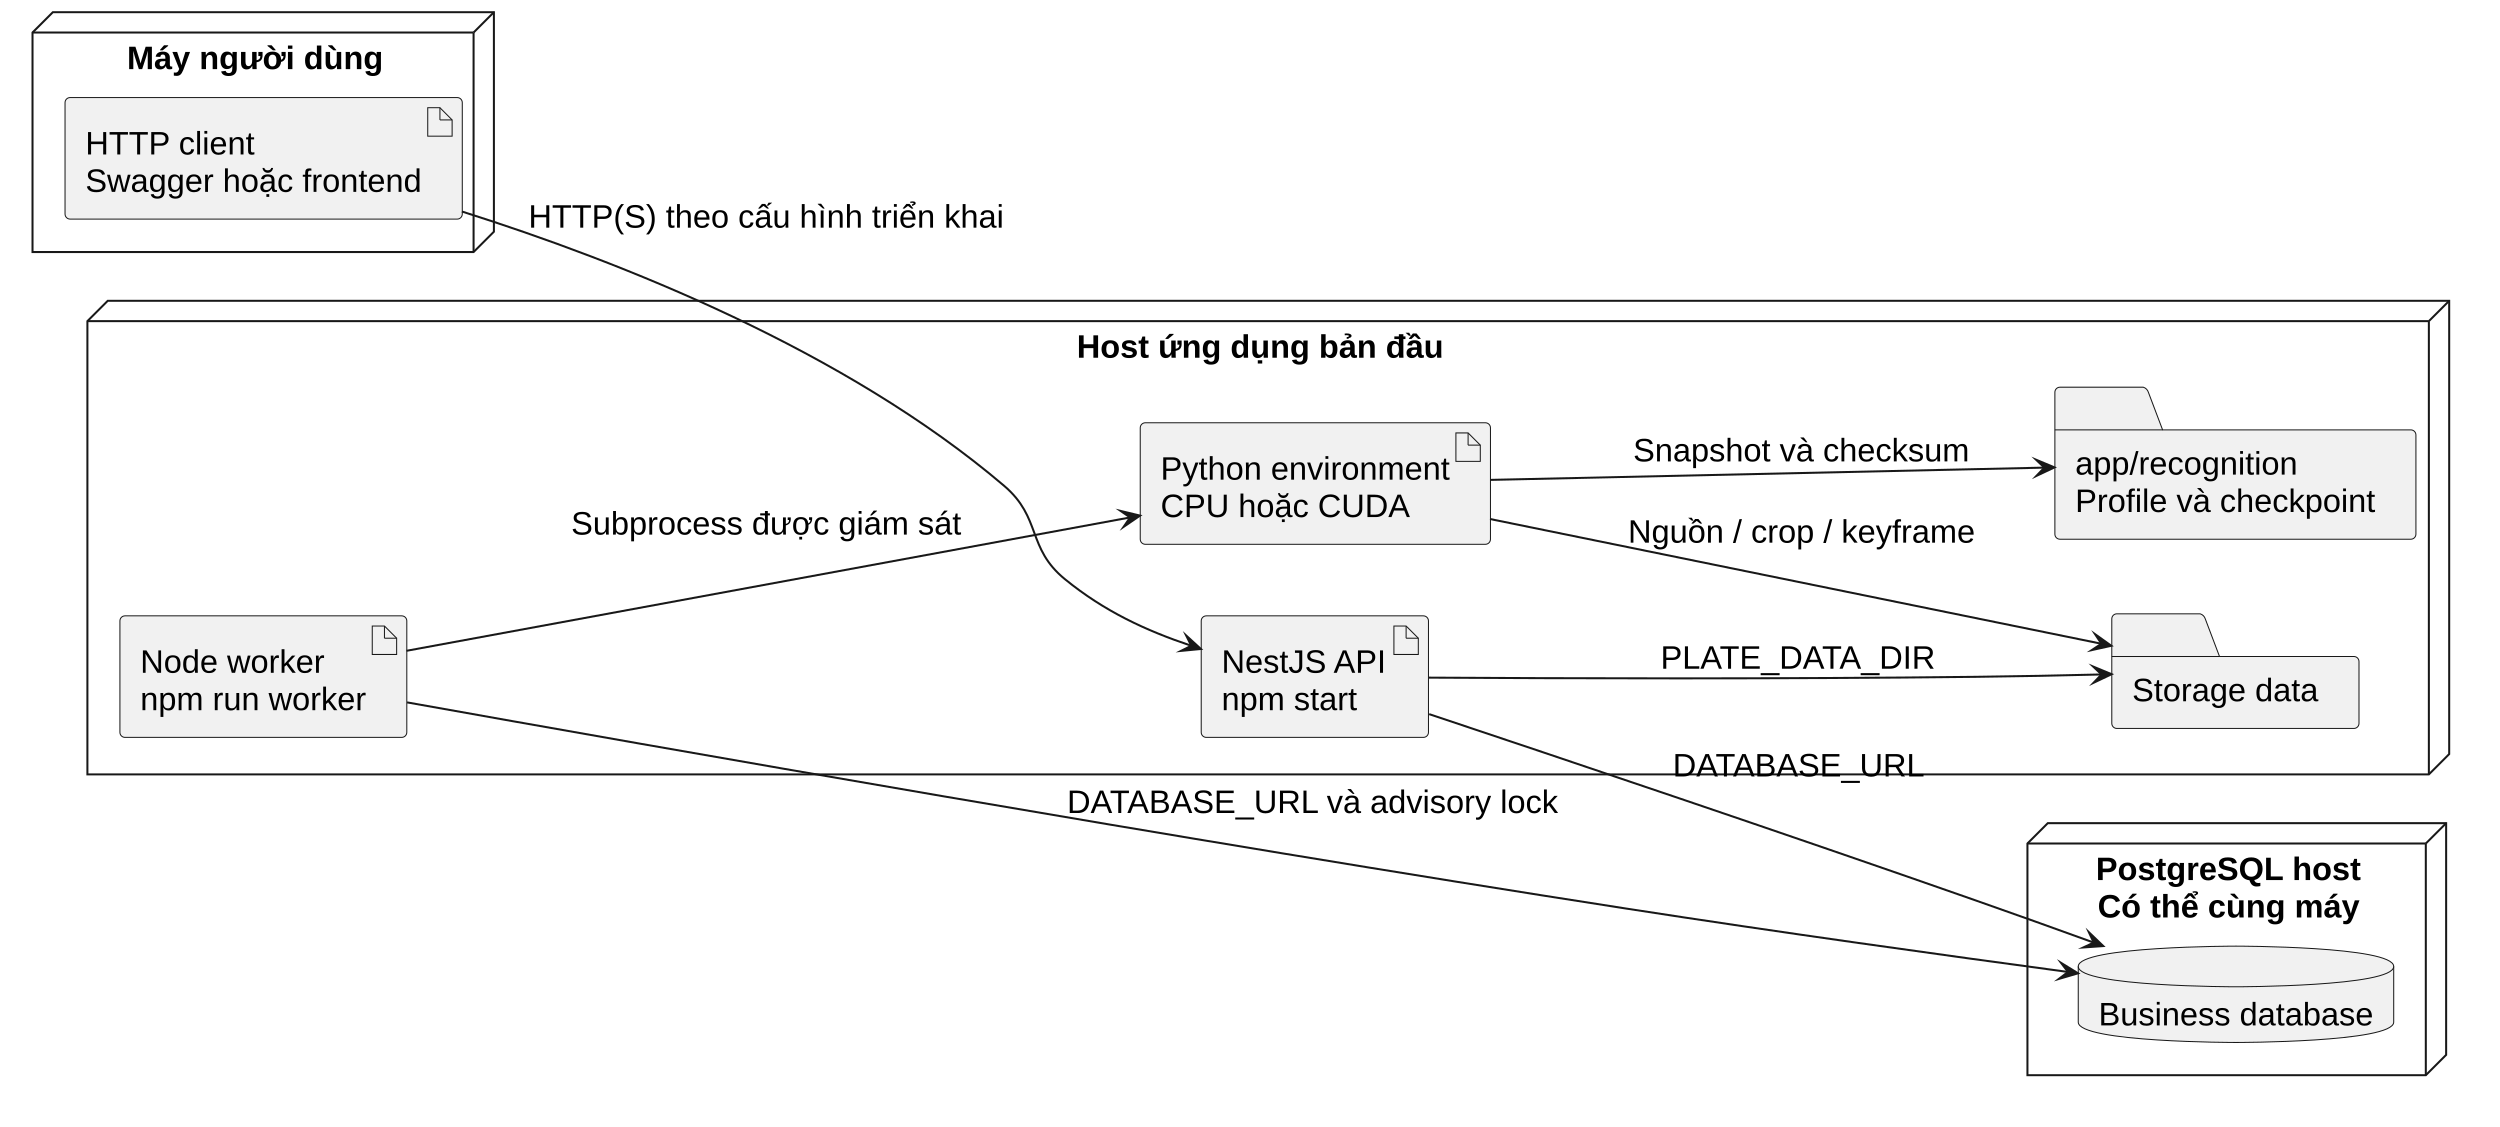
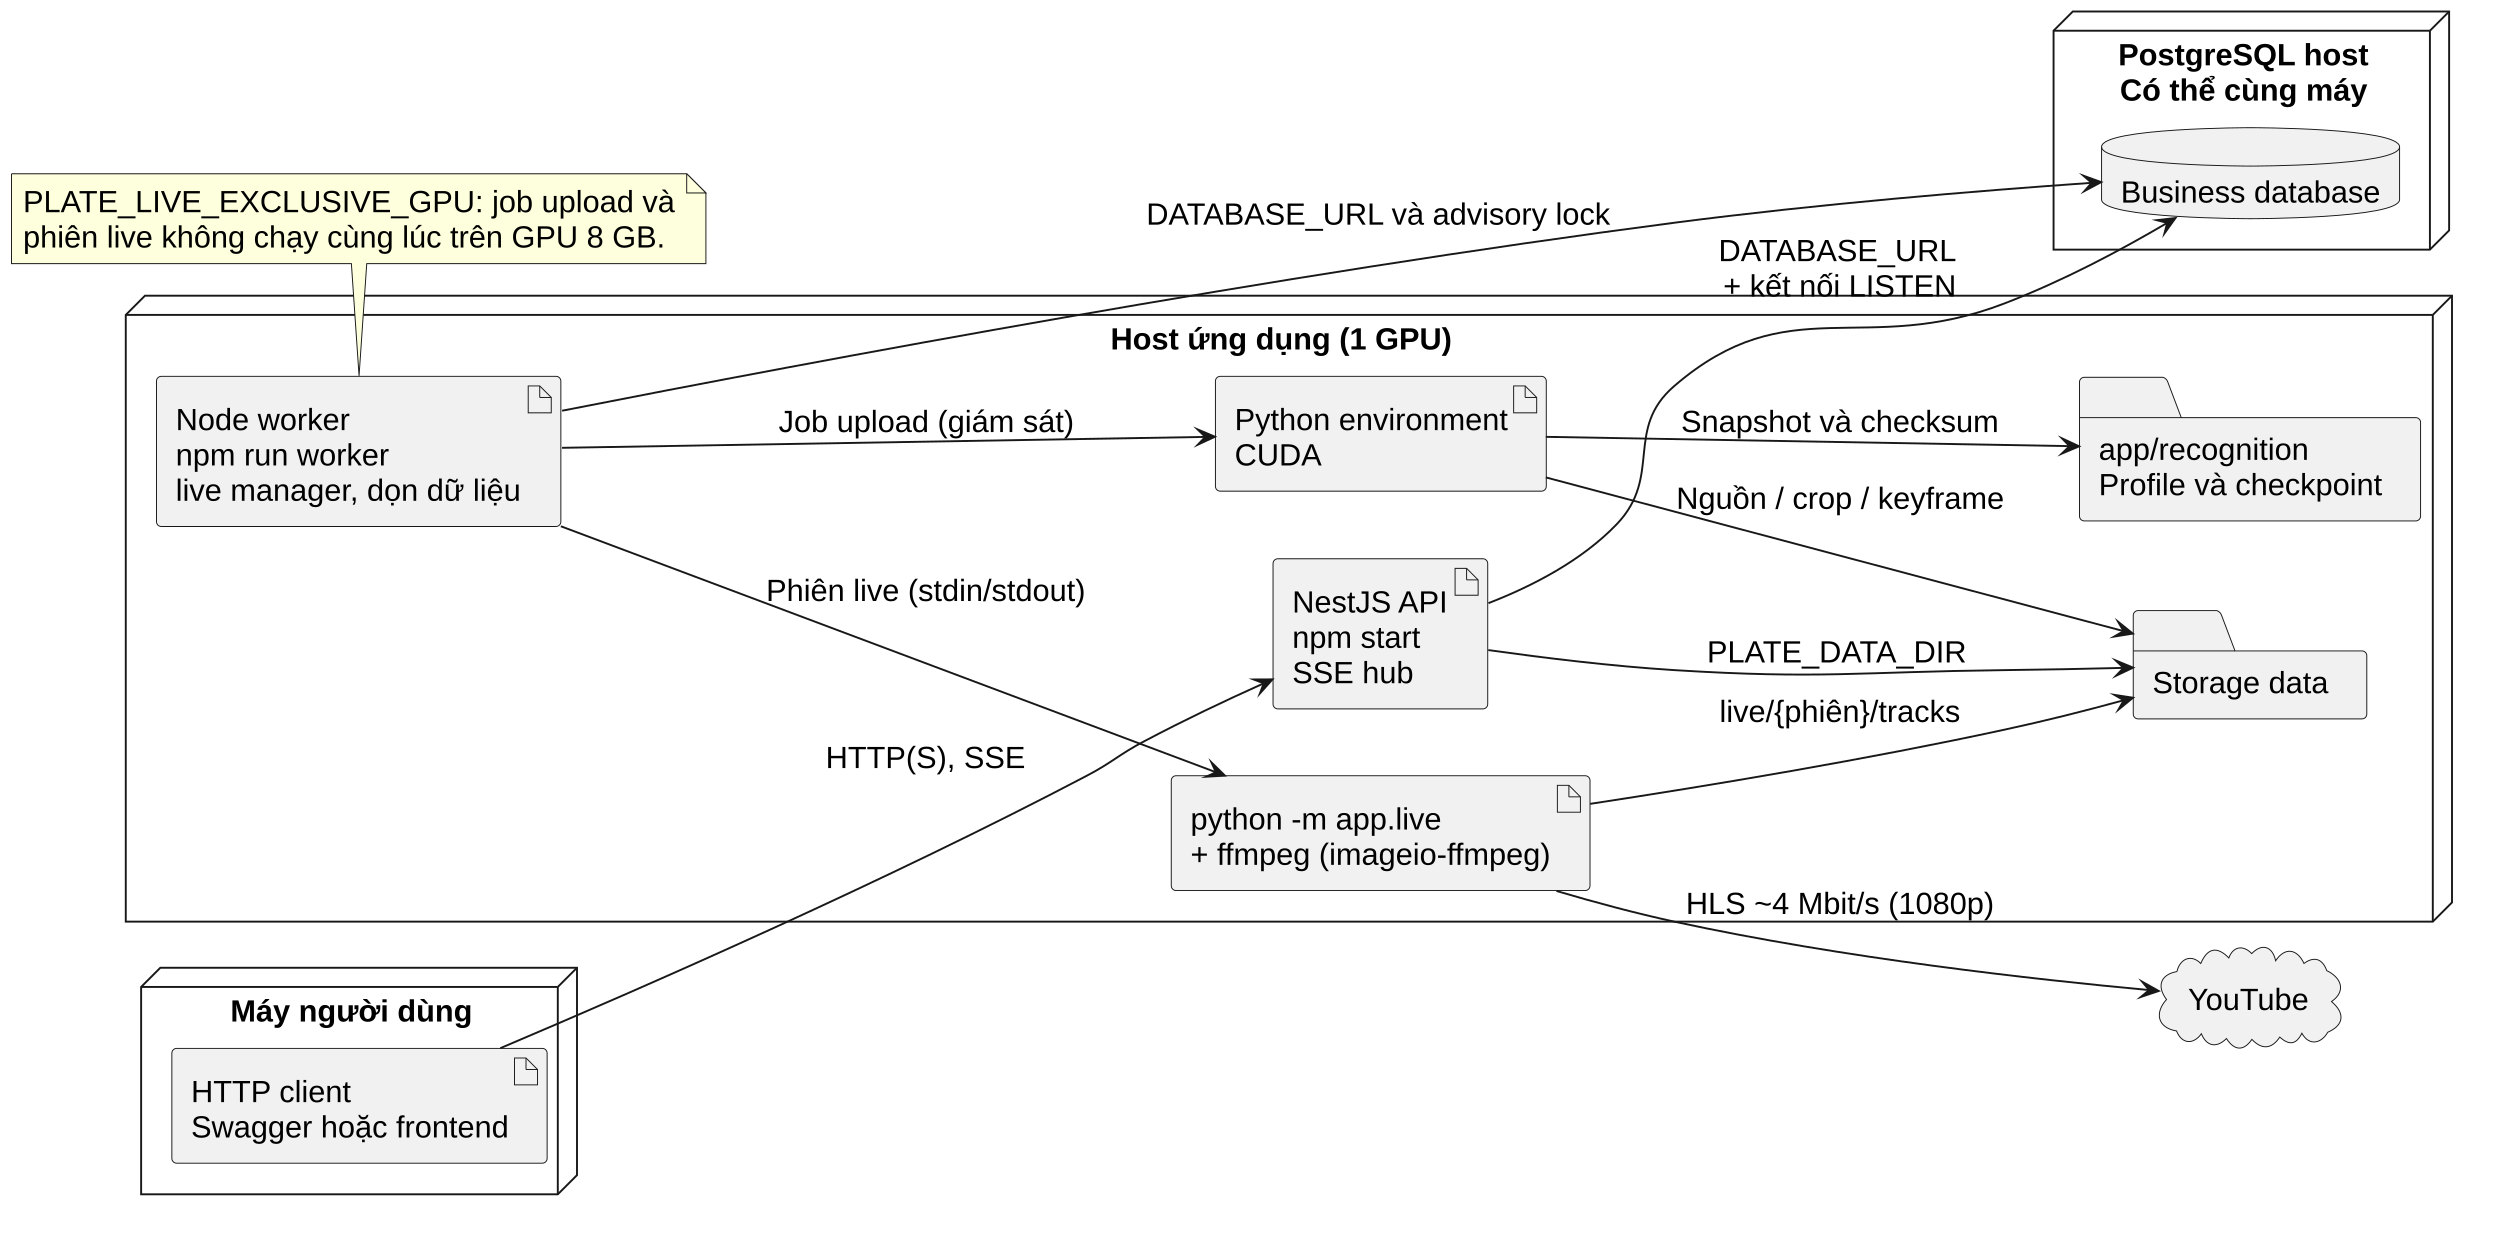
- <svg xmlns="http://www.w3.org/2000/svg" version="1.1" data-diagram-type="DESCRIPTION" style="width:1230px;height:554px;background:#FFFFFF;" width="1230px" height="554px" viewBox="0 0 1230 554" zoomAndPan="magnify" preserveAspectRatio="none" contentStyleType="text/css">
+ <svg xmlns="http://www.w3.org/2000/svg" version="1.1" data-diagram-type="DESCRIPTION" style="width:1302px;height:647px;background:#FFFFFF;" width="1302px" height="647px" viewBox="0 0 1302 647" zoomAndPan="magnify" preserveAspectRatio="none" contentStyleType="text/css">
  <defs />
  <g font-family="sans-serif" lengthAdjust="spacing">
    <g class="cluster" data-qualified-name="M.y ng..i d.ng" id="ent0001" data-source-line="6">
-       <polygon points="16,16,26,6,243,6,243,114,233,124,16,124,16,16" fill="none" style="stroke:#181818;stroke-width:1;stroke-linejoin:miter;stroke-miterlimit:10;" />
-       <line x1="233" y1="16" x2="243" y2="6" style="stroke:#181818;stroke-width:1;" />
-       <line x1="16" y1="16" x2="233" y2="16" style="stroke:#181818;stroke-width:1;" />
-       <line x1="233" y1="16" x2="233" y2="124" style="stroke:#181818;stroke-width:1;" />
-       <text x="62.469" y="34.008" fill="#000" font-size="16" textLength="126.063" font-weight="700" font-family="Arial">Máy người dùng</text>
+       <polygon points="73.5,514,83.5,504,300.5,504,300.5,612,290.5,622,73.5,622,73.5,514" fill="none" style="stroke:#181818;stroke-width:1;stroke-linejoin:miter;stroke-miterlimit:10;" />
+       <line x1="290.5" y1="514" x2="300.5" y2="504" style="stroke:#181818;stroke-width:1;" />
+       <line x1="73.5" y1="514" x2="290.5" y2="514" style="stroke:#181818;stroke-width:1;" />
+       <line x1="290.5" y1="514" x2="290.5" y2="622" style="stroke:#181818;stroke-width:1;" />
+       <text x="119.969" y="532.008" fill="#000" font-size="16" textLength="126.063" font-weight="700" font-family="Arial">Máy người dùng</text>
    </g>
-     <g class="cluster" data-qualified-name="Host .ng d.ng b.n ..u" id="ent0003" data-source-line="9">
-       <polygon points="43,158,53,148,1205,148,1205,371,1195,381,43,381,43,158" fill="none" style="stroke:#181818;stroke-width:1;stroke-linejoin:miter;stroke-miterlimit:10;" />
-       <line x1="1195" y1="158" x2="1205" y2="148" style="stroke:#181818;stroke-width:1;" />
-       <line x1="43" y1="158" x2="1195" y2="158" style="stroke:#181818;stroke-width:1;" />
-       <line x1="1195" y1="158" x2="1195" y2="381" style="stroke:#181818;stroke-width:1;" />
-       <text x="529.773" y="176.008" fill="#000" font-size="16" textLength="180.453" font-weight="700" font-family="Arial">Host ứng dụng bản đầu</text>
+     <g class="cluster" data-qualified-name="Host .ng d.ng .1 GPU." id="ent0003" data-source-line="9">
+       <polygon points="65.5,164,75.5,154,1277,154,1277,470,1267,480,65.5,480,65.5,164" fill="none" style="stroke:#181818;stroke-width:1;stroke-linejoin:miter;stroke-miterlimit:10;" />
+       <line x1="1267" y1="164" x2="1277" y2="154" style="stroke:#181818;stroke-width:1;" />
+       <line x1="65.5" y1="164" x2="1267" y2="164" style="stroke:#181818;stroke-width:1;" />
+       <line x1="1267" y1="164" x2="1267" y2="480" style="stroke:#181818;stroke-width:1;" />
+       <text x="578.355" y="182.008" fill="#000" font-size="16" textLength="177.789" font-weight="700" font-family="Arial">Host ứng dụng (1 GPU)</text>
    </g>
-     <g class="cluster" data-qualified-name="PostgreSQL host.nC. th. c.ng m.y" id="ent0009" data-source-line="16">
-       <polygon points="997.5,415,1007.5,405,1203.5,405,1203.5,519,1193.5,529,997.5,529,997.5,415" fill="none" style="stroke:#181818;stroke-width:1;stroke-linejoin:miter;stroke-miterlimit:10;" />
-       <line x1="1193.5" y1="415" x2="1203.5" y2="405" style="stroke:#181818;stroke-width:1;" />
-       <line x1="997.5" y1="415" x2="1193.5" y2="415" style="stroke:#181818;stroke-width:1;" />
-       <line x1="1193.5" y1="415" x2="1193.5" y2="529" style="stroke:#181818;stroke-width:1;" />
-       <text x="1031.16" y="433.008" fill="#000" font-size="16" textLength="130.68" font-weight="700" font-family="Arial">PostgreSQL host</text>
-       <text x="1032.047" y="451.406" fill="#000" font-size="16" textLength="128.906" font-weight="700" font-family="Arial">Có thể cùng máy</text>
+     <g class="cluster" data-qualified-name="PostgreSQL host.nC. th. c.ng m.y" id="ent0010" data-source-line="17">
+       <polygon points="1069.5,16,1079.5,6,1275.5,6,1275.5,120,1265.5,130,1069.5,130,1069.5,16" fill="none" style="stroke:#181818;stroke-width:1;stroke-linejoin:miter;stroke-miterlimit:10;" />
+       <line x1="1265.5" y1="16" x2="1275.5" y2="6" style="stroke:#181818;stroke-width:1;" />
+       <line x1="1069.5" y1="16" x2="1265.5" y2="16" style="stroke:#181818;stroke-width:1;" />
+       <line x1="1265.5" y1="16" x2="1265.5" y2="130" style="stroke:#181818;stroke-width:1;" />
+       <text x="1103.16" y="34.008" fill="#000" font-size="16" textLength="130.68" font-weight="700" font-family="Arial">PostgreSQL host</text>
+       <text x="1104.047" y="52.406" fill="#000" font-size="16" textLength="128.906" font-weight="700" font-family="Arial">Có thể cùng máy</text>
    </g>
    <g class="entity" data-qualified-name="M.y ng..i d.ng.client" id="ent0002" data-source-line="7">
-       <rect x="32" y="48" width="195.445" height="59.797" fill="#F1F1F1" style="stroke:#181818;stroke-width:0.5;" rx="2.5" ry="2.5" />
-       <polygon points="210.445,53,210.445,67,222.445,67,222.445,59,216.445,53,210.445,53" fill="#F1F1F1" style="stroke:#181818;stroke-width:0.5;stroke-linejoin:miter;stroke-miterlimit:10;" />
-       <line x1="216.445" y1="53" x2="216.445" y2="59" style="stroke:#181818;stroke-width:0.5;" />
-       <line x1="222.445" y1="59" x2="216.445" y2="59" style="stroke:#181818;stroke-width:0.5;" />
-       <text x="42" y="76.008" fill="#000" font-size="16" textLength="83.57" font-family="Arial">HTTP client</text>
-       <text x="42" y="94.406" fill="#000" font-size="16" textLength="165.445" font-family="Arial">Swagger hoặc frontend</text>
+       <rect x="89.5" y="546" width="195.445" height="59.797" fill="#F1F1F1" style="stroke:#181818;stroke-width:0.5;" rx="2.5" ry="2.5" />
+       <polygon points="267.945,551,267.945,565,279.945,565,279.945,557,273.945,551,267.945,551" fill="#F1F1F1" style="stroke:#181818;stroke-width:0.5;stroke-linejoin:miter;stroke-miterlimit:10;" />
+       <line x1="273.945" y1="551" x2="273.945" y2="557" style="stroke:#181818;stroke-width:0.5;" />
+       <line x1="279.945" y1="557" x2="273.945" y2="557" style="stroke:#181818;stroke-width:0.5;" />
+       <text x="99.5" y="574.008" fill="#000" font-size="16" textLength="83.57" font-family="Arial">HTTP client</text>
+       <text x="99.5" y="592.406" fill="#000" font-size="16" textLength="165.445" font-family="Arial">Swagger hoặc frontend</text>
    </g>
-     <g class="entity" data-qualified-name="Host .ng d.ng b.n ..u.api" id="ent0004" data-source-line="10">
-       <rect x="591" y="303" width="111.805" height="59.797" fill="#F1F1F1" style="stroke:#181818;stroke-width:0.5;" rx="2.5" ry="2.5" />
-       <polygon points="685.805,308,685.805,322,697.805,322,697.805,314,691.805,308,685.805,308" fill="#F1F1F1" style="stroke:#181818;stroke-width:0.5;stroke-linejoin:miter;stroke-miterlimit:10;" />
-       <line x1="691.805" y1="308" x2="691.805" y2="314" style="stroke:#181818;stroke-width:0.5;" />
-       <line x1="697.805" y1="314" x2="691.805" y2="314" style="stroke:#181818;stroke-width:0.5;" />
-       <text x="601" y="331.008" fill="#000" font-size="16" textLength="81.805" font-family="Arial">NestJS API</text>
-       <text x="601" y="349.406" fill="#000" font-size="16" textLength="66.688" font-family="Arial">npm start</text>
+     <g class="entity" data-qualified-name="Host .ng d.ng .1 GPU..api" id="ent0004" data-source-line="10">
+       <rect x="663" y="291" width="111.805" height="78.195" fill="#F1F1F1" style="stroke:#181818;stroke-width:0.5;" rx="2.5" ry="2.5" />
+       <polygon points="757.805,296,757.805,310,769.805,310,769.805,302,763.805,296,757.805,296" fill="#F1F1F1" style="stroke:#181818;stroke-width:0.5;stroke-linejoin:miter;stroke-miterlimit:10;" />
+       <line x1="763.805" y1="296" x2="763.805" y2="302" style="stroke:#181818;stroke-width:0.5;" />
+       <line x1="769.805" y1="302" x2="763.805" y2="302" style="stroke:#181818;stroke-width:0.5;" />
+       <text x="673" y="319.008" fill="#000" font-size="16" textLength="81.805" font-family="Arial">NestJS API</text>
+       <text x="673" y="337.406" fill="#000" font-size="16" textLength="66.688" font-family="Arial">npm start</text>
+       <text x="673" y="355.805" fill="#000" font-size="16" textLength="63.156" font-family="Arial">SSE hub</text>
    </g>
-     <g class="entity" data-qualified-name="Host .ng d.ng b.n ..u.worker" id="ent0005" data-source-line="11">
-       <rect x="59" y="303" width="141.148" height="59.797" fill="#F1F1F1" style="stroke:#181818;stroke-width:0.5;" rx="2.5" ry="2.5" />
-       <polygon points="183.148,308,183.148,322,195.148,322,195.148,314,189.148,308,183.148,308" fill="#F1F1F1" style="stroke:#181818;stroke-width:0.5;stroke-linejoin:miter;stroke-miterlimit:10;" />
-       <line x1="189.148" y1="308" x2="189.148" y2="314" style="stroke:#181818;stroke-width:0.5;" />
-       <line x1="195.148" y1="314" x2="189.148" y2="314" style="stroke:#181818;stroke-width:0.5;" />
-       <text x="69" y="331.008" fill="#000" font-size="16" textLength="90.703" font-family="Arial">Node worker</text>
-       <text x="69" y="349.406" fill="#000" font-size="16" textLength="111.148" font-family="Arial">npm run worker</text>
+     <g class="entity" data-qualified-name="Host .ng d.ng .1 GPU..worker" id="ent0005" data-source-line="11">
+       <rect x="81.5" y="196" width="210.594" height="78.195" fill="#F1F1F1" style="stroke:#181818;stroke-width:0.5;" rx="2.5" ry="2.5" />
+       <polygon points="275.094,201,275.094,215,287.094,215,287.094,207,281.094,201,275.094,201" fill="#F1F1F1" style="stroke:#181818;stroke-width:0.5;stroke-linejoin:miter;stroke-miterlimit:10;" />
+       <line x1="281.094" y1="201" x2="281.094" y2="207" style="stroke:#181818;stroke-width:0.5;" />
+       <line x1="287.094" y1="207" x2="281.094" y2="207" style="stroke:#181818;stroke-width:0.5;" />
+       <text x="91.5" y="224.008" fill="#000" font-size="16" textLength="90.703" font-family="Arial">Node worker</text>
+       <text x="91.5" y="242.406" fill="#000" font-size="16" textLength="111.148" font-family="Arial">npm run worker</text>
+       <text x="91.5" y="260.805" fill="#000" font-size="16" textLength="180.594" font-family="Arial">live manager, dọn dữ liệu</text>
    </g>
-     <g class="entity" data-qualified-name="Host .ng d.ng b.n ..u.python" id="ent0006" data-source-line="12">
-       <rect x="561" y="208" width="172.305" height="59.797" fill="#F1F1F1" style="stroke:#181818;stroke-width:0.5;" rx="2.5" ry="2.5" />
-       <polygon points="716.305,213,716.305,227,728.305,227,728.305,219,722.305,213,716.305,213" fill="#F1F1F1" style="stroke:#181818;stroke-width:0.5;stroke-linejoin:miter;stroke-miterlimit:10;" />
-       <line x1="722.305" y1="213" x2="722.305" y2="219" style="stroke:#181818;stroke-width:0.5;" />
-       <line x1="728.305" y1="219" x2="722.305" y2="219" style="stroke:#181818;stroke-width:0.5;" />
-       <text x="571" y="236.008" fill="#000" font-size="16" textLength="142.305" font-family="Arial">Python environment</text>
-       <text x="571" y="254.406" fill="#000" font-size="16" textLength="122.703" font-family="Arial">CPU hoặc CUDA</text>
+     <g class="entity" data-qualified-name="Host .ng d.ng .1 GPU..python" id="ent0006" data-source-line="12">
+       <rect x="633" y="196" width="172.305" height="59.797" fill="#F1F1F1" style="stroke:#181818;stroke-width:0.5;" rx="2.5" ry="2.5" />
+       <polygon points="788.305,201,788.305,215,800.305,215,800.305,207,794.305,201,788.305,201" fill="#F1F1F1" style="stroke:#181818;stroke-width:0.5;stroke-linejoin:miter;stroke-miterlimit:10;" />
+       <line x1="794.305" y1="201" x2="794.305" y2="207" style="stroke:#181818;stroke-width:0.5;" />
+       <line x1="800.305" y1="207" x2="794.305" y2="207" style="stroke:#181818;stroke-width:0.5;" />
+       <text x="643" y="224.008" fill="#000" font-size="16" textLength="142.305" font-family="Arial">Python environment</text>
+       <text x="643" y="242.406" fill="#000" font-size="16" textLength="45.336" font-family="Arial">CUDA</text>
    </g>
-     <g class="entity" data-qualified-name="Host .ng d.ng b.n ..u.storage" id="ent0007" data-source-line="13">
-       <path d="M1041.5,302 L1082.5,302 A3.75,3.75 0 0 1 1085,304.5 L1092,323 L1158.125,323 A2.5,2.5 0 0 1 1160.625,325.5 L1160.625,355.898 A2.5,2.5 0 0 1 1158.125,358.398 L1041.5,358.398 A2.5,2.5 0 0 1 1039,355.898 L1039,304.5 A2.5,2.5 0 0 1 1041.5,302" style="stroke:#181818;stroke-width:0.5;" fill="#F1F1F1" />
-       <line x1="1039" y1="323" x2="1092" y2="323" style="stroke:#181818;stroke-width:0.5;" />
-       <text x="1049" y="345.008" fill="#000" font-size="16" textLength="91.625" font-family="Arial">Storage data</text>
+     <g class="entity" data-qualified-name="Host .ng d.ng .1 GPU..live" id="ent0007" data-source-line="13">
+       <rect x="610" y="404" width="218.078" height="59.797" fill="#F1F1F1" style="stroke:#181818;stroke-width:0.5;" rx="2.5" ry="2.5" />
+       <polygon points="811.078,409,811.078,423,823.078,423,823.078,415,817.078,409,811.078,409" fill="#F1F1F1" style="stroke:#181818;stroke-width:0.5;stroke-linejoin:miter;stroke-miterlimit:10;" />
+       <line x1="817.078" y1="409" x2="817.078" y2="415" style="stroke:#181818;stroke-width:0.5;" />
+       <line x1="823.078" y1="415" x2="817.078" y2="415" style="stroke:#181818;stroke-width:0.5;" />
+       <text x="620" y="432.008" fill="#000" font-size="16" textLength="130.734" font-family="Arial">python -m app.live</text>
+       <text x="620" y="450.406" fill="#000" font-size="16" textLength="188.078" font-family="Arial">+ ffmpeg (imageio-ffmpeg)</text>
    </g>
-     <g class="entity" data-qualified-name="Host .ng d.ng b.n ..u.model" id="ent0008" data-source-line="14">
-       <path d="M1013.5,190.5 L1054.5,190.5 A3.75,3.75 0 0 1 1057,193 L1064,211.5 L1186.133,211.5 A2.5,2.5 0 0 1 1188.633,214 L1188.633,262.797 A2.5,2.5 0 0 1 1186.133,265.297 L1013.5,265.297 A2.5,2.5 0 0 1 1011,262.797 L1011,193 A2.5,2.5 0 0 1 1013.5,190.5" style="stroke:#181818;stroke-width:0.5;" fill="#F1F1F1" />
-       <line x1="1011" y1="211.5" x2="1064" y2="211.5" style="stroke:#181818;stroke-width:0.5;" />
-       <text x="1021" y="233.508" fill="#000" font-size="16" textLength="109.414" font-family="Arial">app/recognition</text>
-       <text x="1021" y="251.906" fill="#000" font-size="16" textLength="147.633" font-family="Arial">Profile và checkpoint</text>
+     <g class="entity" data-qualified-name="Host .ng d.ng .1 GPU..storage" id="ent0008" data-source-line="14">
+       <path d="M1113.5,318 L1154.5,318 A3.75,3.75 0 0 1 1157,320.5 L1164,339 L1230.125,339 A2.5,2.5 0 0 1 1232.625,341.5 L1232.625,371.898 A2.5,2.5 0 0 1 1230.125,374.398 L1113.5,374.398 A2.5,2.5 0 0 1 1111,371.898 L1111,320.5 A2.5,2.5 0 0 1 1113.5,318" style="stroke:#181818;stroke-width:0.5;" fill="#F1F1F1" />
+       <line x1="1111" y1="339" x2="1164" y2="339" style="stroke:#181818;stroke-width:0.5;" />
+       <text x="1121" y="361.008" fill="#000" font-size="16" textLength="91.625" font-family="Arial">Storage data</text>
    </g>
-     <g class="entity" data-qualified-name="PostgreSQL host.nC. th. c.ng m.y.db" id="ent0010" data-source-line="17">
-       <path d="M1022.5,475.5 C1022.5,465.5 1100.102,465.5 1100.102,465.5 C1100.102,465.5 1177.703,465.5 1177.703,475.5 L1177.703,502.898 C1177.703,512.898 1100.102,512.898 1100.102,512.898 C1100.102,512.898 1022.5,512.898 1022.5,502.898 L1022.5,475.5" style="stroke:#181818;stroke-width:0.5;" fill="#F1F1F1" />
-       <path d="M1022.5,475.5 C1022.5,485.5 1100.102,485.5 1100.102,485.5 C1100.102,485.5 1177.703,485.5 1177.703,475.5" style="stroke:#181818;stroke-width:0.5;" fill="none" />
-       <text x="1032.5" y="504.508" fill="#000" font-size="16" textLength="135.203" font-family="Arial">Business database</text>
+     <g class="entity" data-qualified-name="Host .ng d.ng .1 GPU..model" id="ent0009" data-source-line="15">
+       <path d="M1085.5,196.5 L1126.5,196.5 A3.75,3.75 0 0 1 1129,199 L1136,217.5 L1258.133,217.5 A2.5,2.5 0 0 1 1260.633,220 L1260.633,268.797 A2.5,2.5 0 0 1 1258.133,271.297 L1085.5,271.297 A2.5,2.5 0 0 1 1083,268.797 L1083,199 A2.5,2.5 0 0 1 1085.5,196.5" style="stroke:#181818;stroke-width:0.5;" fill="#F1F1F1" />
+       <line x1="1083" y1="217.5" x2="1136" y2="217.5" style="stroke:#181818;stroke-width:0.5;" />
+       <text x="1093" y="239.508" fill="#000" font-size="16" textLength="109.414" font-family="Arial">app/recognition</text>
+       <text x="1093" y="257.906" fill="#000" font-size="16" textLength="147.633" font-family="Arial">Profile và checkpoint</text>
    </g>
-     <g class="link" data-entity-1="ent0002" data-entity-2="ent0004" id="lnk11" data-source-line="19" data-link-type="dependency">
-       <path d="M227.27,104.07 C305.75,128.9 415.8,172.47 494,239 C512.59,254.82 505.08,269.58 524,285 C543.32,300.75 563.688,310.214 586.108,317.714" style="stroke:#181818;stroke-width:1;" fill="none" id="client-to-api" />
-       <polygon points="590.85,319.3,583.584,312.651,586.108,317.714,581.046,320.238,590.85,319.3" fill="#181818" style="stroke:#181818;stroke-width:1;stroke-linejoin:miter;stroke-miterlimit:10;" />
-       <text x="260" y="112.008" fill="#000" font-size="16" textLength="233.883" font-family="Arial">HTTP(S) theo cấu hình triển khai</text>
+     <g class="entity" data-qualified-name="PostgreSQL host.nC. th. c.ng m.y.db" id="ent0011" data-source-line="18">
+       <path d="M1094.5,76.5 C1094.5,66.5 1172.102,66.5 1172.102,66.5 C1172.102,66.5 1249.703,66.5 1249.703,76.5 L1249.703,103.898 C1249.703,113.898 1172.102,113.898 1172.102,113.898 C1172.102,113.898 1094.5,113.898 1094.5,103.898 L1094.5,76.5" style="stroke:#181818;stroke-width:0.5;" fill="#F1F1F1" />
+       <path d="M1094.5,76.5 C1094.5,86.5 1172.102,86.5 1172.102,86.5 C1172.102,86.5 1249.703,86.5 1249.703,76.5" style="stroke:#181818;stroke-width:0.5;" fill="none" />
+       <text x="1104.5" y="105.508" fill="#000" font-size="16" textLength="135.203" font-family="Arial">Business database</text>
    </g>
-     <g class="link" data-entity-1="ent0004" data-entity-2="ent0010" id="lnk12" data-source-line="20" data-link-type="dependency">
-       <path d="M703.15,351.35 C767.72,372.91 877.83,409.96 972,443 C992.47,450.18 1010.029,456.476 1030.109,463.756" style="stroke:#181818;stroke-width:1;" fill="none" id="api-to-db" />
-       <polygon points="1034.81,465.46,1027.712,458.632,1030.109,463.756,1024.986,466.153,1034.81,465.46" fill="#181818" style="stroke:#181818;stroke-width:1;stroke-linejoin:miter;stroke-miterlimit:10;" />
-       <text x="823" y="382.008" fill="#000" font-size="16" textLength="126.266" font-family="Arial">DATABASE_URL</text>
+     <g class="entity" data-qualified-name="youtube" id="ent0012" data-source-line="20">
+       <path d="M1133.766,505.988 C1135.096,499.728 1140.903,496.48 1146.162,501.77 C1149.572,493.79 1154.53,492.519 1160.771,498.887 C1163.078,492.683 1168.344,492.091 1172.691,496.622 C1178.178,490.985 1183.546,492.952 1185.145,500.339 C1190.116,492.998 1196.375,494.201 1199.923,501.752 C1205.286,497.824 1209.596,499.385 1211.774,505.507 C1218.92,508.844 1222.394,515.925 1214.261,521.62 C1221.121,527.408 1221.156,533.733 1212.305,537.598 C1209.008,543.434 1202.613,544.98 1198.819,538.125 C1195.756,544.244 1192.159,544.423 1187.284,540.133 C1183.071,546.498 1177.956,546.758 1172.781,541.316 C1168.419,547.75 1163.481,547.089 1159.552,540.864 C1154.557,545.88 1149.236,545.15 1146.472,538.386 C1142.366,544.17 1136.224,543.838 1133.545,536.932 C1123.496,535.219 1122.087,527.424 1128.324,520.528 C1123.173,513.765 1125.027,507.551 1133.766,505.988" style="stroke:#181818;stroke-width:0.5;" fill="#F1F1F1" />
+       <text x="1139.5" y="526.008" fill="#000" font-size="16" textLength="64.938" font-family="Arial">YouTube</text>
    </g>
-     <g class="link" data-entity-1="ent0005" data-entity-2="ent0010" id="lnk13" data-source-line="21" data-link-type="dependency">
-       <path d="M200.27,345.57 C321.88,367.32 580.67,412.93 800,447 C875.5,458.73 956.995,470.052 1017.445,478.202" style="stroke:#181818;stroke-width:1;" fill="none" id="worker-to-db" />
-       <polygon points="1022.4,478.87,1014.015,473.703,1017.445,478.202,1012.946,481.632,1022.4,478.87" fill="#181818" style="stroke:#181818;stroke-width:1;stroke-linejoin:miter;stroke-miterlimit:10;" />
-       <text x="525" y="400.008" fill="#000" font-size="16" textLength="244.531" font-family="Arial">DATABASE_URL và advisory lock</text>
+     <g class="entity" data-qualified-name="GMN23" id="ent0024" data-source-line="32">
+       <path d="M6,90.5 L6,137.297 A0,0 0 0 0 6,137.297 L183,137.297 L187,195.77 L191,137.297 L367.633,137.297 A0,0 0 0 0 367.633,137.297 L367.633,100.5 L357.633,90.5 L6,90.5 A0,0 0 0 0 6,90.5" style="stroke:#181818;stroke-width:0.5;" fill="#FEFFDD" />
+       <path d="M357.633,90.5 L357.633,100.5 L367.633,100.5 L357.633,90.5" style="stroke:#181818;stroke-width:0.5;" fill="#FEFFDD" />
+       <text x="12" y="110.508" fill="#000" font-size="16" textLength="340.633" font-family="Arial">PLATE_LIVE_EXCLUSIVE_GPU: job upload và</text>
+       <text x="12" y="128.906" fill="#000" font-size="16" textLength="334.406" font-family="Arial">phiên live không chạy cùng lúc trên GPU 8 GB.</text>
    </g>
-     <g class="link" data-entity-1="ent0004" data-entity-2="ent0007" id="lnk14" data-source-line="22" data-link-type="dependency">
-       <path d="M703.04,333.4 C767.5,333.77 877.51,334.12 972,333 C993.83,332.74 1012.772,332.365 1033.922,331.835" style="stroke:#181818;stroke-width:1;" fill="none" id="api-to-storage" />
-       <polygon points="1038.92,331.71,1029.823,327.937,1033.922,331.835,1030.023,335.934,1038.92,331.71" fill="#181818" style="stroke:#181818;stroke-width:1;stroke-linejoin:miter;stroke-miterlimit:10;" />
-       <text x="817" y="329.008" fill="#000" font-size="16" textLength="138.711" font-family="Arial">PLATE_DATA_DIR</text>
+     <g class="link" data-entity-1="ent0002" data-entity-2="ent0004" id="lnk13" data-source-line="21" data-link-type="dependency">
+       <path d="M260.58,545.88 C337.55,513.27 462.12,458.57 566,404 C579.77,396.77 582.25,393.25 596,386 C617.44,374.69 637.031,365.382 658.161,355.872" style="stroke:#181818;stroke-width:1;" fill="none" id="client-to-api" />
+       <polygon points="662.72,353.82,652.871,353.866,658.161,355.872,656.155,361.161,662.72,353.82" fill="#181818" style="stroke:#181818;stroke-width:1;stroke-linejoin:miter;stroke-miterlimit:10;" />
+       <text x="430" y="400.008" fill="#000" font-size="16" textLength="104.008" font-family="Arial">HTTP(S), SSE</text>
    </g>
-     <g class="link" data-entity-1="ent0005" data-entity-2="ent0006" id="lnk15" data-source-line="23" data-link-type="dependency">
-       <path d="M200.02,320.19 C293.6,302.94 455.043,273.196 555.993,254.586" style="stroke:#181818;stroke-width:1;" fill="none" id="worker-to-python" />
-       <polygon points="560.91,253.68,551.334,251.378,555.993,254.586,552.784,259.245,560.91,253.68" fill="#181818" style="stroke:#181818;stroke-width:1;stroke-linejoin:miter;stroke-miterlimit:10;" />
-       <text x="281" y="263.008" fill="#000" font-size="16" textLength="191.953" font-family="Arial">Subprocess được giám sát</text>
+     <g class="link" data-entity-1="ent0004" data-entity-2="ent0011" id="lnk14" data-source-line="22" data-link-type="dependency">
+       <path d="M775.18,314.13 C798.26,305.17 823.88,291.9 842,273 C865.99,247.97 845.72,223.61 872,201 C931.73,149.61 970.49,186.37 1044,158 C1075.15,145.98 1104.037,130.529 1128.677,116.079" style="stroke:#181818;stroke-width:1;" fill="none" id="api-to-db" />
+       <polygon points="1132.99,113.55,1123.203,114.652,1128.677,116.079,1127.25,121.553,1132.99,113.55" fill="#181818" style="stroke:#181818;stroke-width:1;stroke-linejoin:miter;stroke-miterlimit:10;" />
+       <text x="895" y="136.008" fill="#000" font-size="16" textLength="126.266" font-family="Arial">DATABASE_URL</text>
+       <text x="897.438" y="154.406" fill="#000" font-size="16" textLength="121.391" font-family="Arial">+ kết nối LISTEN</text>
    </g>
-     <g class="link" data-entity-1="ent0006" data-entity-2="ent0007" id="lnk16" data-source-line="24" data-link-type="dependency">
-       <path d="M733.09,255.36 C822.31,273.56 955.331,300.69 1033.881,316.72" style="stroke:#181818;stroke-width:1;" fill="none" id="python-to-storage" />
-       <polygon points="1038.78,317.72,1030.762,312.001,1033.881,316.72,1029.162,319.84,1038.78,317.72" fill="#181818" style="stroke:#181818;stroke-width:1;stroke-linejoin:miter;stroke-miterlimit:10;" />
-       <text x="801" y="267.008" fill="#000" font-size="16" textLength="170.742" font-family="Arial">Nguồn / crop / keyframe</text>
+     <g class="link" data-entity-1="ent0005" data-entity-2="ent0011" id="lnk15" data-source-line="23" data-link-type="dependency">
+       <path d="M292.74,213.9 C426.59,187.61 665.67,142.87 872,116 C947.31,106.19 1028.792,99.482 1089.312,95.212" style="stroke:#181818;stroke-width:1;" fill="none" id="worker-to-db" />
+       <polygon points="1094.3,94.86,1085.041,91.503,1089.312,95.212,1085.604,99.484,1094.3,94.86" fill="#181818" style="stroke:#181818;stroke-width:1;stroke-linejoin:miter;stroke-miterlimit:10;" />
+       <text x="597" y="117.008" fill="#000" font-size="16" textLength="244.531" font-family="Arial">DATABASE_URL và advisory lock</text>
    </g>
-     <g class="link" data-entity-1="ent0006" data-entity-2="ent0008" id="lnk17" data-source-line="25" data-link-type="dependency">
-       <path d="M733.09,236.11 C812.48,234.35 925.431,231.851 1005.801,230.071" style="stroke:#181818;stroke-width:1;" fill="none" id="python-to-model" />
-       <polygon points="1010.8,229.96,1001.714,226.16,1005.801,230.071,1001.891,234.158,1010.8,229.96" fill="#181818" style="stroke:#181818;stroke-width:1;stroke-linejoin:miter;stroke-miterlimit:10;" />
-       <text x="803.5" y="227.008" fill="#000" font-size="16" textLength="165.422" font-family="Arial">Snapshot và checksum</text>
+     <g class="link" data-entity-1="ent0004" data-entity-2="ent0008" id="lnk16" data-source-line="24" data-link-type="dependency">
+       <path d="M775.08,338.56 C803.87,342.61 839.75,346.99 872,349 C948.3,353.75 967.56,349.9 1044,349 C1065.83,348.74 1084.772,348.365 1105.922,347.835" style="stroke:#181818;stroke-width:1;" fill="none" id="api-to-storage" />
+       <polygon points="1110.92,347.71,1101.823,343.937,1105.922,347.835,1102.023,351.934,1110.92,347.71" fill="#181818" style="stroke:#181818;stroke-width:1;stroke-linejoin:miter;stroke-miterlimit:10;" />
+       <text x="889" y="345.008" fill="#000" font-size="16" textLength="138.711" font-family="Arial">PLATE_DATA_DIR</text>
+     </g>
+     <g class="link" data-entity-1="ent0005" data-entity-2="ent0006" id="lnk17" data-source-line="25" data-link-type="dependency">
+       <path d="M292.71,233.22 C392.26,231.53 535.161,229.105 627.731,227.535" style="stroke:#181818;stroke-width:1;" fill="none" id="worker-to-python" />
+       <polygon points="632.73,227.45,623.663,223.603,627.731,227.535,623.799,231.602,632.73,227.45" fill="#181818" style="stroke:#181818;stroke-width:1;stroke-linejoin:miter;stroke-miterlimit:10;" />
+       <text x="405.5" y="225.008" fill="#000" font-size="16" textLength="153.859" font-family="Arial">Job upload (giám sát)</text>
+     </g>
+     <g class="link" data-entity-1="ent0005" data-entity-2="ent0007" id="lnk18" data-source-line="26" data-link-type="dependency">
+       <path d="M292.08,274.08 C393.52,312.17 540.919,367.512 633.249,402.182" style="stroke:#181818;stroke-width:1;" fill="none" id="worker-to-live" />
+       <polygon points="637.93,403.94,630.911,397.031,633.249,402.182,628.098,404.521,637.93,403.94" fill="#181818" style="stroke:#181818;stroke-width:1;stroke-linejoin:miter;stroke-miterlimit:10;" />
+       <text x="399" y="313.008" fill="#000" font-size="16" textLength="166.305" font-family="Arial">Phiên live (stdin/stdout)</text>
+     </g>
+     <g class="link" data-entity-1="ent0007" data-entity-2="ent0012" id="lnk19" data-source-line="27" data-link-type="dependency">
+       <path d="M810.6,464.02 C830.66,469.94 851.93,475.65 872,480 C960.16,499.11 1060.071,510.149 1119.261,515.629" style="stroke:#181818;stroke-width:1;" fill="none" id="live-to-youtube" />
+       <polygon points="1124.24,516.09,1115.647,511.277,1119.261,515.629,1114.91,519.243,1124.24,516.09" fill="#181818" style="stroke:#181818;stroke-width:1;stroke-linejoin:miter;stroke-miterlimit:10;" />
+       <text x="878" y="476.008" fill="#000" font-size="16" textLength="160.523" font-family="Arial">HLS ~4 Mbit/s (1080p)</text>
+     </g>
+     <g class="link" data-entity-1="ent0006" data-entity-2="ent0008" id="lnk20" data-source-line="28" data-link-type="dependency">
+       <path d="M805.09,248.64 C894.31,272.38 1027.398,307.794 1105.948,328.694" style="stroke:#181818;stroke-width:1;" fill="none" id="python-to-storage" />
+       <polygon points="1110.78,329.98,1103.111,323.8,1105.948,328.694,1101.054,331.531,1110.78,329.98" fill="#181818" style="stroke:#181818;stroke-width:1;stroke-linejoin:miter;stroke-miterlimit:10;" />
+       <text x="873" y="265.008" fill="#000" font-size="16" textLength="170.742" font-family="Arial">Nguồn / crop / keyframe</text>
+     </g>
+     <g class="link" data-entity-1="ent0007" data-entity-2="ent0008" id="lnk21" data-source-line="29" data-link-type="dependency">
+       <path d="M828.13,418.65 C891.35,409.01 972.52,395.49 1044,380 C1065.97,375.24 1085.016,370.425 1106.066,364.685" style="stroke:#181818;stroke-width:1;" fill="none" id="live-to-storage" />
+       <polygon points="1110.89,363.37,1101.155,361.879,1106.066,364.685,1103.259,369.597,1110.89,363.37" fill="#181818" style="stroke:#181818;stroke-width:1;stroke-linejoin:miter;stroke-miterlimit:10;" />
+       <text x="895.5" y="376.008" fill="#000" font-size="16" textLength="125.406" font-family="Arial">live/{phiên}/tracks</text>
+     </g>
+     <g class="link" data-entity-1="ent0006" data-entity-2="ent0009" id="lnk22" data-source-line="30" data-link-type="dependency">
+       <path d="M805.09,227.51 C884.48,228.92 997.431,230.921 1077.801,232.351" style="stroke:#181818;stroke-width:1;" fill="none" id="python-to-model" />
+       <polygon points="1082.8,232.44,1073.873,228.281,1077.801,232.351,1073.73,236.279,1082.8,232.44" fill="#181818" style="stroke:#181818;stroke-width:1;stroke-linejoin:miter;stroke-miterlimit:10;" />
+       <text x="875.5" y="225.008" fill="#000" font-size="16" textLength="165.422" font-family="Arial">Snapshot và checksum</text>
    </g>
  </g>
</svg>
